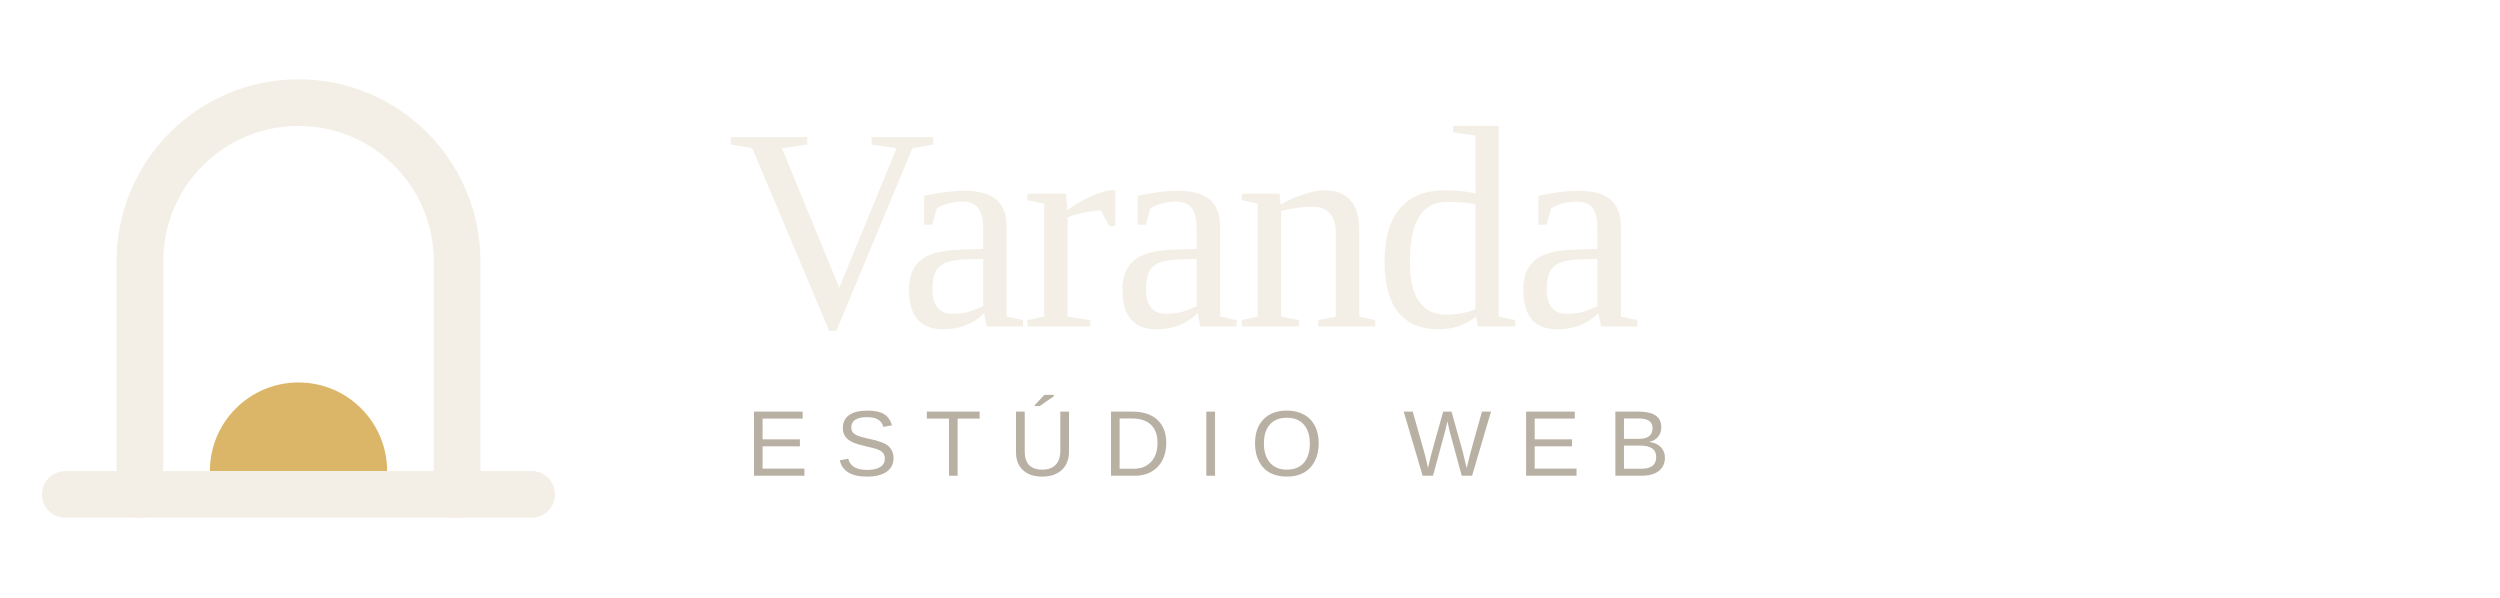
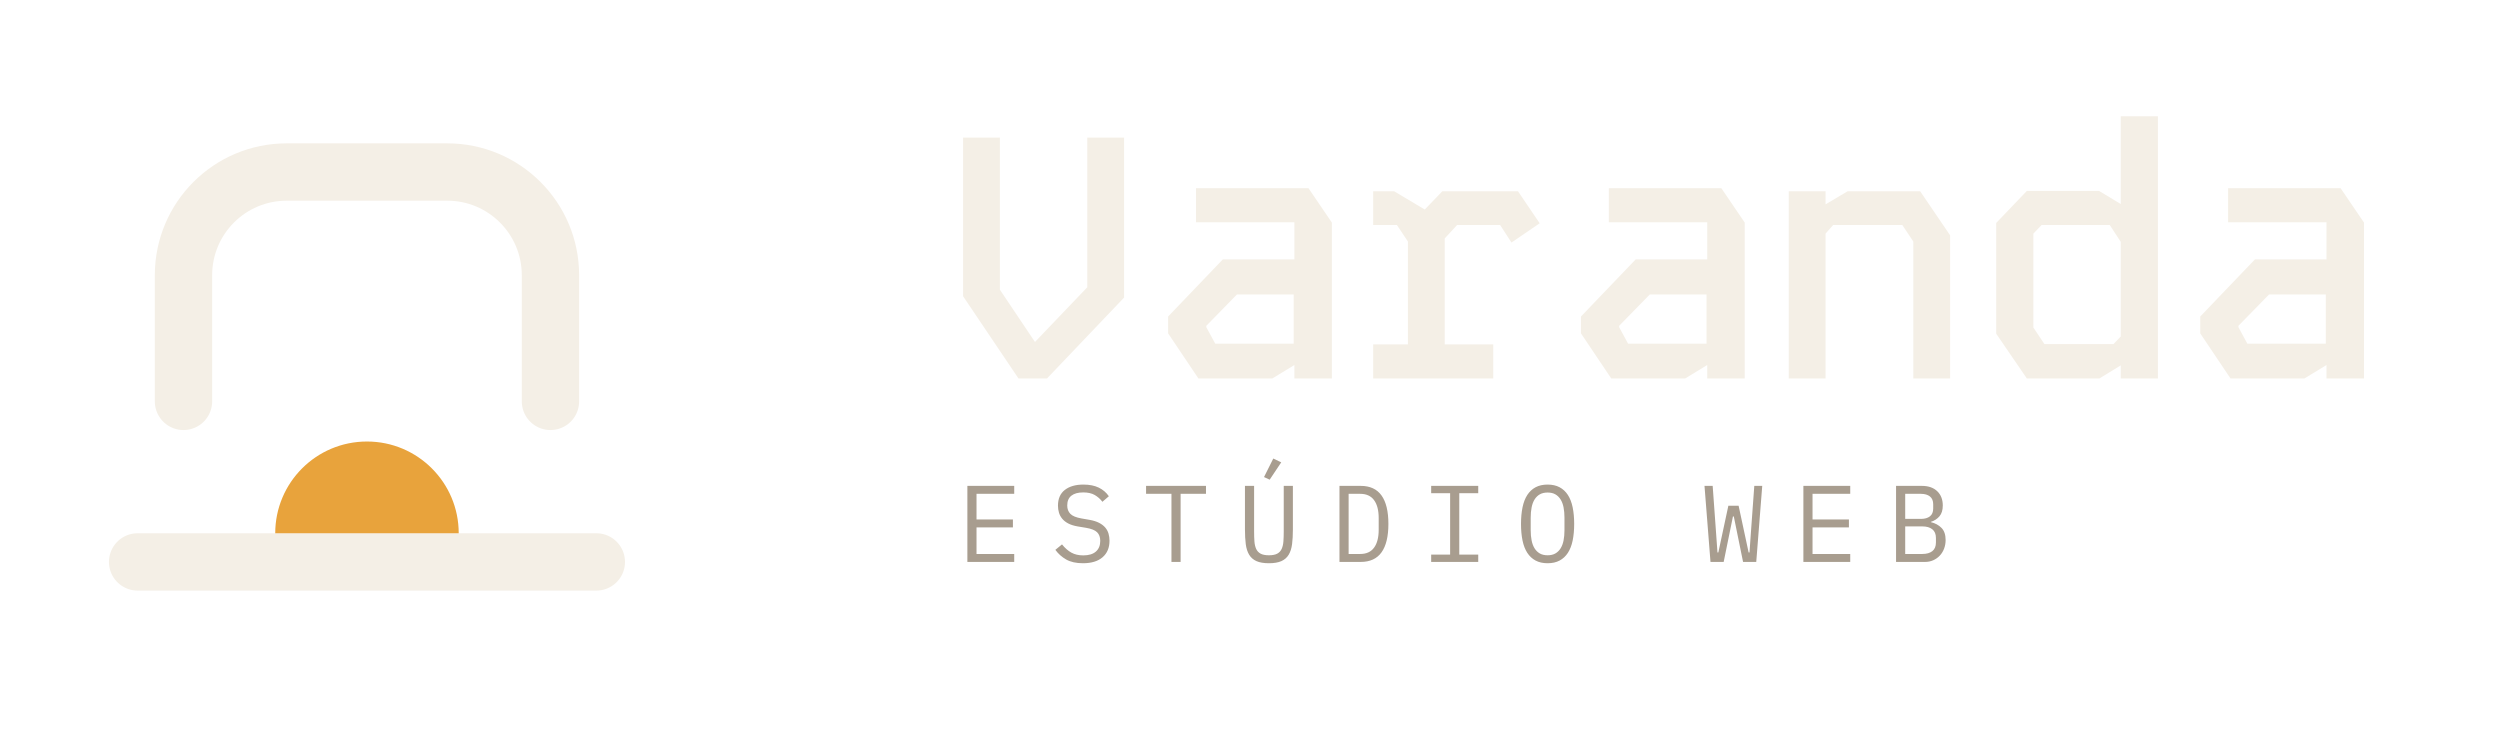
- <svg xmlns="http://www.w3.org/2000/svg" viewBox="0 0 268 64" width="268" height="64" role="img" aria-label="Varanda Estúdio Web">
-   <g>
-     <path d="M15 53V28a17 17 0 0 1 34 0v25" fill="none" stroke="#f4efe6" stroke-width="5" stroke-linecap="round" />
-     <path d="M22.5 50.5a9.5 9.5 0 0 1 19 0Z" fill="#dcb668" />
-     <path d="M7 53h50" fill="none" stroke="#f4efe6" stroke-width="5" stroke-linecap="round" />
-   </g>
-   <text x="78" y="35" fill="#f4efe6" font-family="Iowan Old Style, Baskerville, Times New Roman, serif" font-size="31" letter-spacing="-0.6">Varanda</text>
-   <text x="80" y="51" fill="#b9b0a4" font-family="Helvetica Neue, Arial, sans-serif" font-size="10" letter-spacing="2.9">ESTÚDIO WEB</text>
+ <svg xmlns="http://www.w3.org/2000/svg" viewBox="0 0 218 64" width="218" height="64" role="img" aria-label="Varanda Estúdio Web">
+   <path d="M16 35V24a9 9 0 0 1 9-9h14a9 9 0 0 1 9 9v11" fill="none" stroke="#f4efe6" stroke-width="5" stroke-linecap="round" stroke-linejoin="round" />
+   <path d="M12 49h40" fill="none" stroke="#f4efe6" stroke-width="5" stroke-linecap="round" />
+   <path d="M24 46.5a8 8 0 0 1 16 0Z" fill="#e8a33c" />
+   <path d="M94.81 12.0V25.05L90.25 29.82L87.19 25.26V12.0H83.98V25.83L88.81 33.0H91.3L98.02 25.95V12.0ZM104.29 16.41V19.38H112.87V22.62H106.63L101.86 27.6V29.07L104.5 33.0H110.95L112.87 31.83V33.0H116.14V19.41L114.1 16.41ZM105.19 28.53V28.41L107.86 25.68H112.81V29.97H105.97ZM119.74 16.68V19.62H121.81L122.77 21.06V30.03H119.74V33.0H130.21V30.03H125.98V20.79L127.06 19.62H130.81L131.8 21.15L134.26 19.47L132.37 16.68H125.77L124.24 18.27L121.57 16.68ZM140.29 16.41V19.38H148.87V22.62H142.63L137.86 27.6V29.07L140.5 33.0H146.95L148.87 31.83V33.0H152.14V19.41L150.1 16.41ZM141.19 28.53V28.41L143.86 25.68H148.81V29.97H141.97ZM155.98 16.68V33.0H159.19V20.37L159.85 19.62H165.88L166.84 21.06V33.0H170.05V20.52L167.44 16.68H161.11L159.19 17.82V16.68ZM184.93 10.14H188.17V33.0H184.93V31.86L183.07 33.0H176.74L174.07 29.1V19.44L176.74 16.65H183.04L184.93 17.79ZM177.31 28.56 178.27 30.0H184.3L184.93 29.34V21.09L183.97 19.62H178.03L177.31 20.37ZM194.29 16.41V19.38H202.87V22.62H196.63L191.86 27.6V29.07L194.5 33.0H200.95L202.87 31.83V33.0H206.14V19.41L204.1 16.41ZM195.19 28.53V28.41L197.86 25.68H202.81V29.97H195.97Z" fill="#f4efe6" />
+   <path d="M84.355 49.0V42.369H88.44V43.062H85.153V45.295H88.326V45.989H85.153V48.306H88.44V49.0ZM94.431 49.114Q93.538 49.114 92.968 48.786Q92.398 48.459 92.027 47.946L92.607 47.471Q92.996 47.955 93.429 48.192Q93.861 48.43 94.459 48.43Q95.181 48.43 95.561 48.097Q95.941 47.765 95.941 47.166Q95.941 46.682 95.666 46.411Q95.39 46.141 94.706 46.026L93.965 45.903Q93.481 45.818 93.153 45.647Q92.825 45.475 92.626 45.233Q92.426 44.991 92.341 44.701Q92.255 44.412 92.255 44.098Q92.255 43.186 92.854 42.721Q93.453 42.255 94.469 42.255Q95.267 42.255 95.813 42.521Q96.359 42.787 96.692 43.272L96.131 43.756Q95.856 43.395 95.466 43.167Q95.077 42.939 94.459 42.939Q93.785 42.939 93.424 43.224Q93.063 43.509 93.063 44.079Q93.063 44.526 93.334 44.806Q93.605 45.086 94.307 45.209L95.02 45.333Q95.504 45.419 95.837 45.59Q96.169 45.761 96.374 45.998Q96.578 46.236 96.663 46.53Q96.749 46.825 96.749 47.148Q96.749 48.069 96.146 48.591Q95.542 49.114 94.431 49.114ZM102.949 43.062V49.0H102.151V43.062H99.937V42.369H105.162V43.062ZM109.358 42.369V46.349Q109.358 46.834 109.386 47.214Q109.415 47.594 109.538 47.865Q109.662 48.136 109.923 48.278Q110.184 48.42 110.65 48.42Q111.115 48.42 111.377 48.278Q111.638 48.136 111.761 47.865Q111.885 47.594 111.913 47.214Q111.942 46.834 111.942 46.349V42.369H112.74V46.16Q112.74 46.901 112.669 47.451Q112.597 48.002 112.374 48.373Q112.151 48.743 111.738 48.929Q111.324 49.114 110.65 49.114Q109.975 49.114 109.562 48.929Q109.149 48.743 108.926 48.373Q108.702 48.002 108.631 47.451Q108.56 46.901 108.56 46.16V42.369ZM110.716 41.828 110.222 41.599 111.03 39.984 111.723 40.317ZM116.802 42.369H118.655Q119.871 42.369 120.469 43.205Q121.068 44.041 121.068 45.684Q121.068 47.328 120.469 48.164Q119.871 49.0 118.655 49.0H116.802ZM118.617 48.306Q119.415 48.306 119.819 47.755Q120.222 47.205 120.222 46.197V45.172Q120.222 44.165 119.819 43.614Q119.415 43.062 118.617 43.062H117.6V48.306ZM124.798 49.0V48.364H126.451V43.005H124.798V42.369H128.902V43.005H127.249V48.364H128.902V49.0ZM134.95 49.114Q134.342 49.114 133.905 48.881Q133.468 48.648 133.183 48.212Q132.898 47.775 132.765 47.138Q132.632 46.502 132.632 45.684Q132.632 44.877 132.765 44.236Q132.898 43.594 133.183 43.157Q133.468 42.721 133.905 42.488Q134.342 42.255 134.95 42.255Q135.558 42.255 135.995 42.488Q136.432 42.721 136.717 43.157Q137.002 43.594 137.135 44.236Q137.268 44.877 137.268 45.684Q137.268 46.502 137.135 47.138Q137.002 47.775 136.717 48.212Q136.432 48.648 135.995 48.881Q135.558 49.114 134.95 49.114ZM134.95 48.42Q135.349 48.42 135.624 48.264Q135.9 48.107 136.08 47.822Q136.261 47.537 136.342 47.133Q136.422 46.73 136.422 46.226V45.143Q136.422 44.649 136.342 44.24Q136.261 43.832 136.08 43.547Q135.9 43.262 135.624 43.105Q135.349 42.949 134.95 42.949Q134.551 42.949 134.275 43.105Q134 43.262 133.819 43.547Q133.639 43.832 133.558 44.24Q133.477 44.649 133.477 45.143V46.226Q133.477 46.73 133.558 47.133Q133.639 47.537 133.819 47.822Q134 48.107 134.275 48.264Q134.551 48.42 134.95 48.42ZM149.155 49.0 148.632 42.369H149.345L149.62 46.169L149.763 48.173H149.839L150.713 44.098H151.606L152.48 48.173H152.556L152.698 46.169L152.974 42.369H153.667L153.145 49.0H151.995L151.188 45.038H151.112L150.304 49.0ZM157.255 49.0V42.369H161.34V43.062H158.053V45.295H161.226V45.989H158.053V48.306H161.34V49.0ZM165.336 42.369H167.587Q168.442 42.369 168.927 42.834Q169.411 43.3 169.411 44.079Q169.411 44.678 169.122 45.02Q168.832 45.361 168.376 45.504V45.532Q168.936 45.666 169.297 46.031Q169.658 46.397 169.658 47.09Q169.658 47.489 169.525 47.841Q169.392 48.193 169.15 48.449Q168.908 48.706 168.58 48.853Q168.252 49.0 167.872 49.0H165.336ZM167.635 48.306Q168.186 48.306 168.499 48.059Q168.813 47.812 168.813 47.3V46.91Q168.813 46.407 168.499 46.155Q168.186 45.903 167.635 45.903H166.134V48.306ZM167.502 45.248Q168.005 45.248 168.29 45.024Q168.575 44.801 168.575 44.345V43.974Q168.575 43.519 168.29 43.291Q168.005 43.062 167.502 43.062H166.134V45.248Z" fill="#a89d8f" />
</svg>
